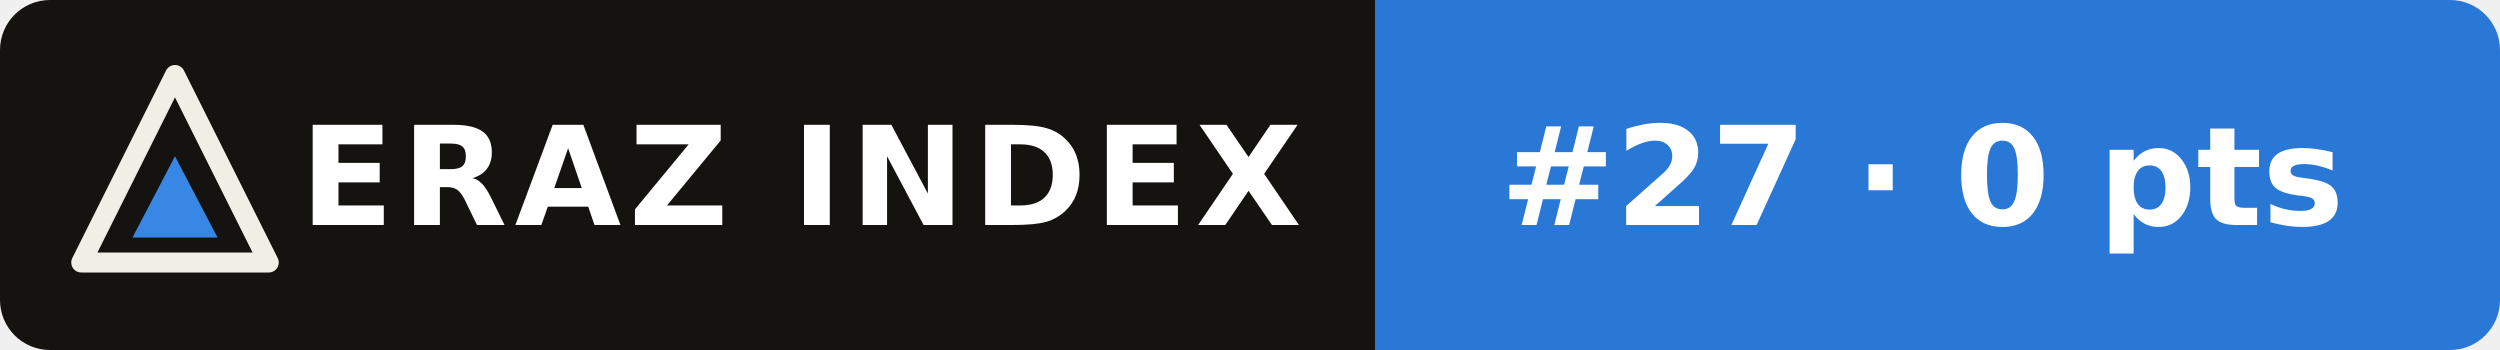
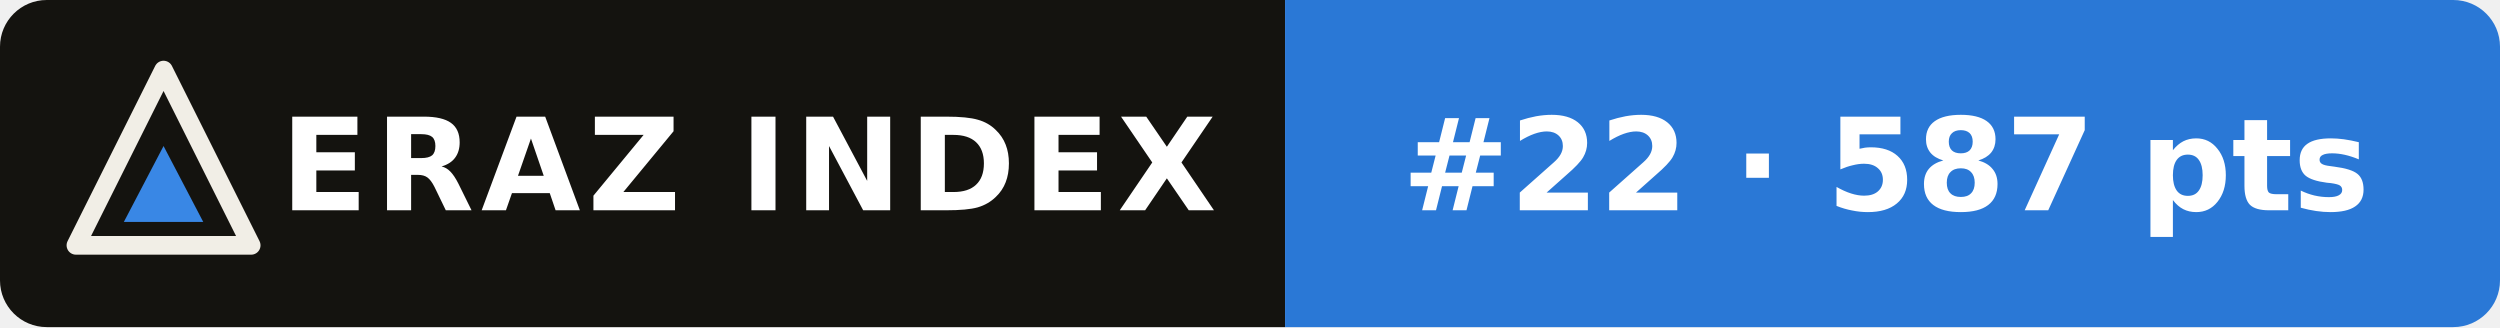
- <svg xmlns="http://www.w3.org/2000/svg" width="200" height="28" viewBox="0 0 200 28" role="img" aria-label="ERAZ Index: Qwen3.8 2.4T A95B #27 · 0 pts">
+ <svg xmlns="http://www.w3.org/2000/svg" width="214" height="28" viewBox="0 0 214 28" role="img" aria-label="ERAZ Index: Qwen3.8 2.4T A95B #22 · 587 pts">
  <clipPath id="c">
-     <rect width="200" height="28" rx="4" />
+     <rect width="214" height="28" rx="4" />
  </clipPath>
  <g clip-path="url(#c)">
    <rect width="110" height="28" fill="#14130f" />
-     <rect x="110" width="90" height="28" fill="#2a78d6" />
+     <rect x="110" width="104" height="28" fill="#2a78d6" />
  </g>
  <path d="M14 6 21.5 21H6.5Z" fill="none" stroke="#f1eee6" stroke-width="1.6" stroke-linejoin="round" />
  <path d="M14 12.5 17.4 19H10.6Z" fill="#3987e5" />
  <g font-family="Verdana,DejaVu Sans,Geneva,sans-serif" font-size="11" font-weight="bold" fill="#fff">
    <text x="24" y="18" letter-spacing=".6">ERAZ INDEX</text>
-     <text x="120" y="18">#27 · 0 pts</text>
+     <text x="120" y="18">#22 · 587 pts</text>
  </g>
</svg>
